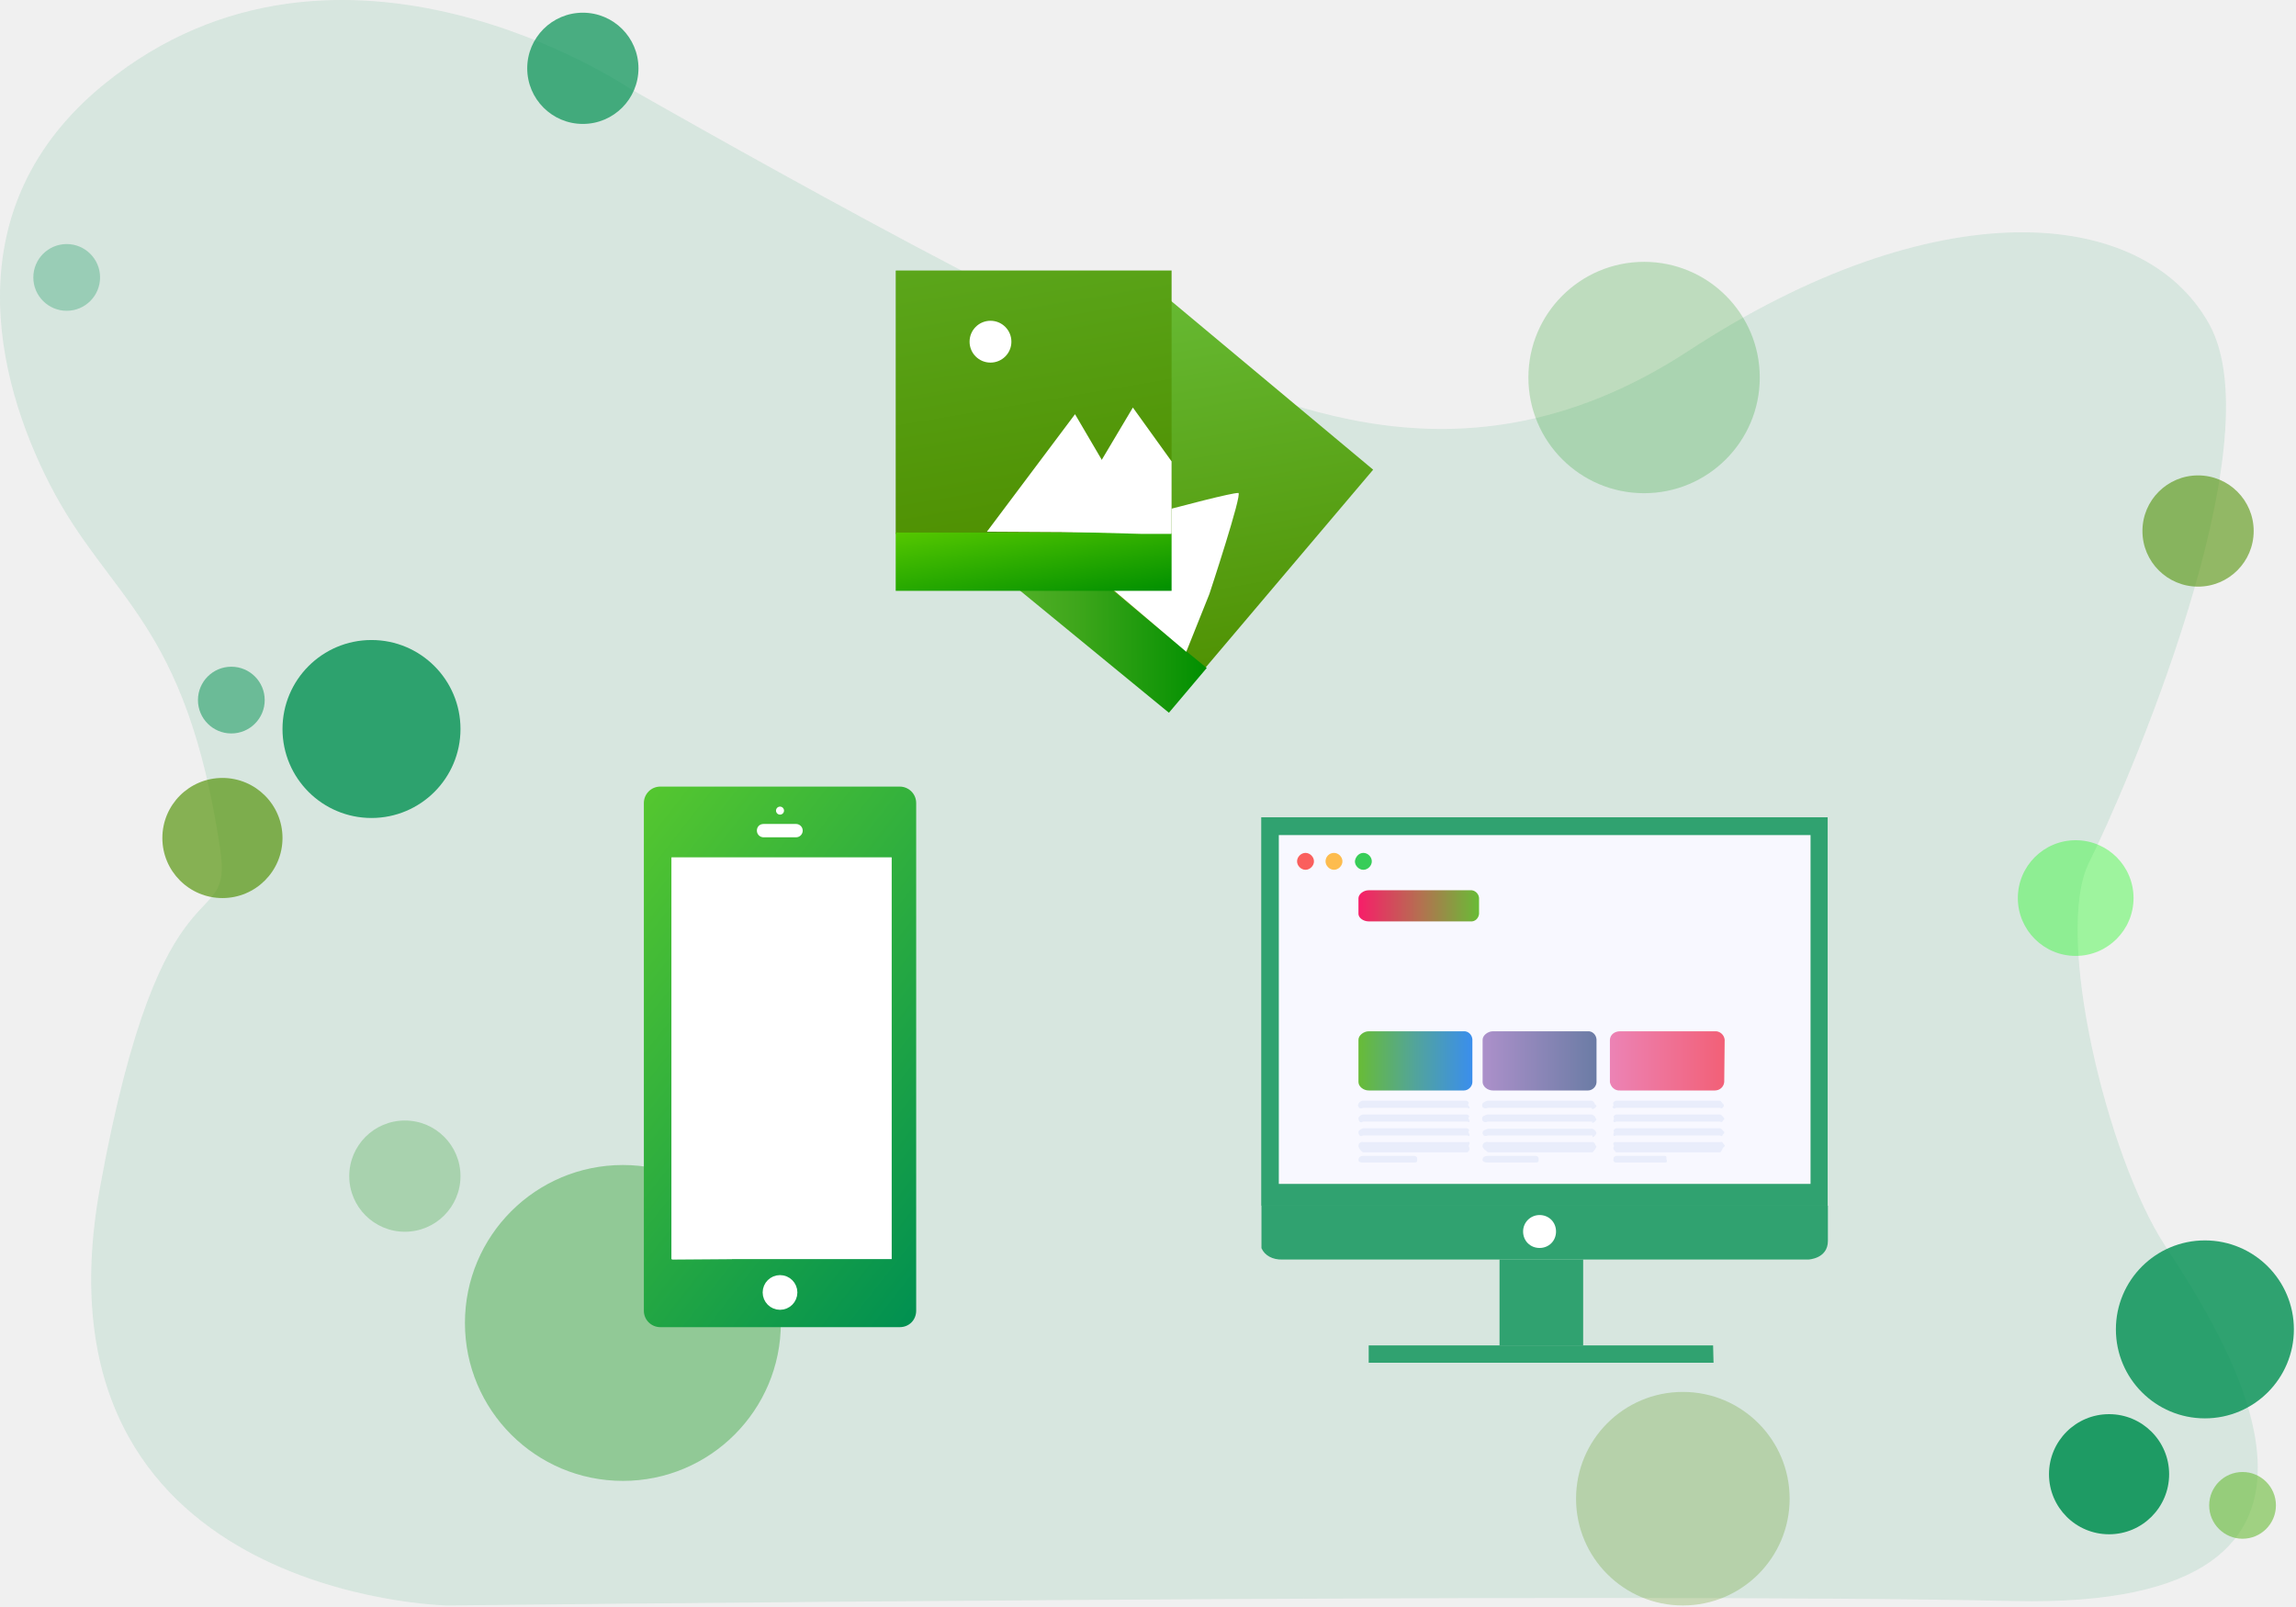
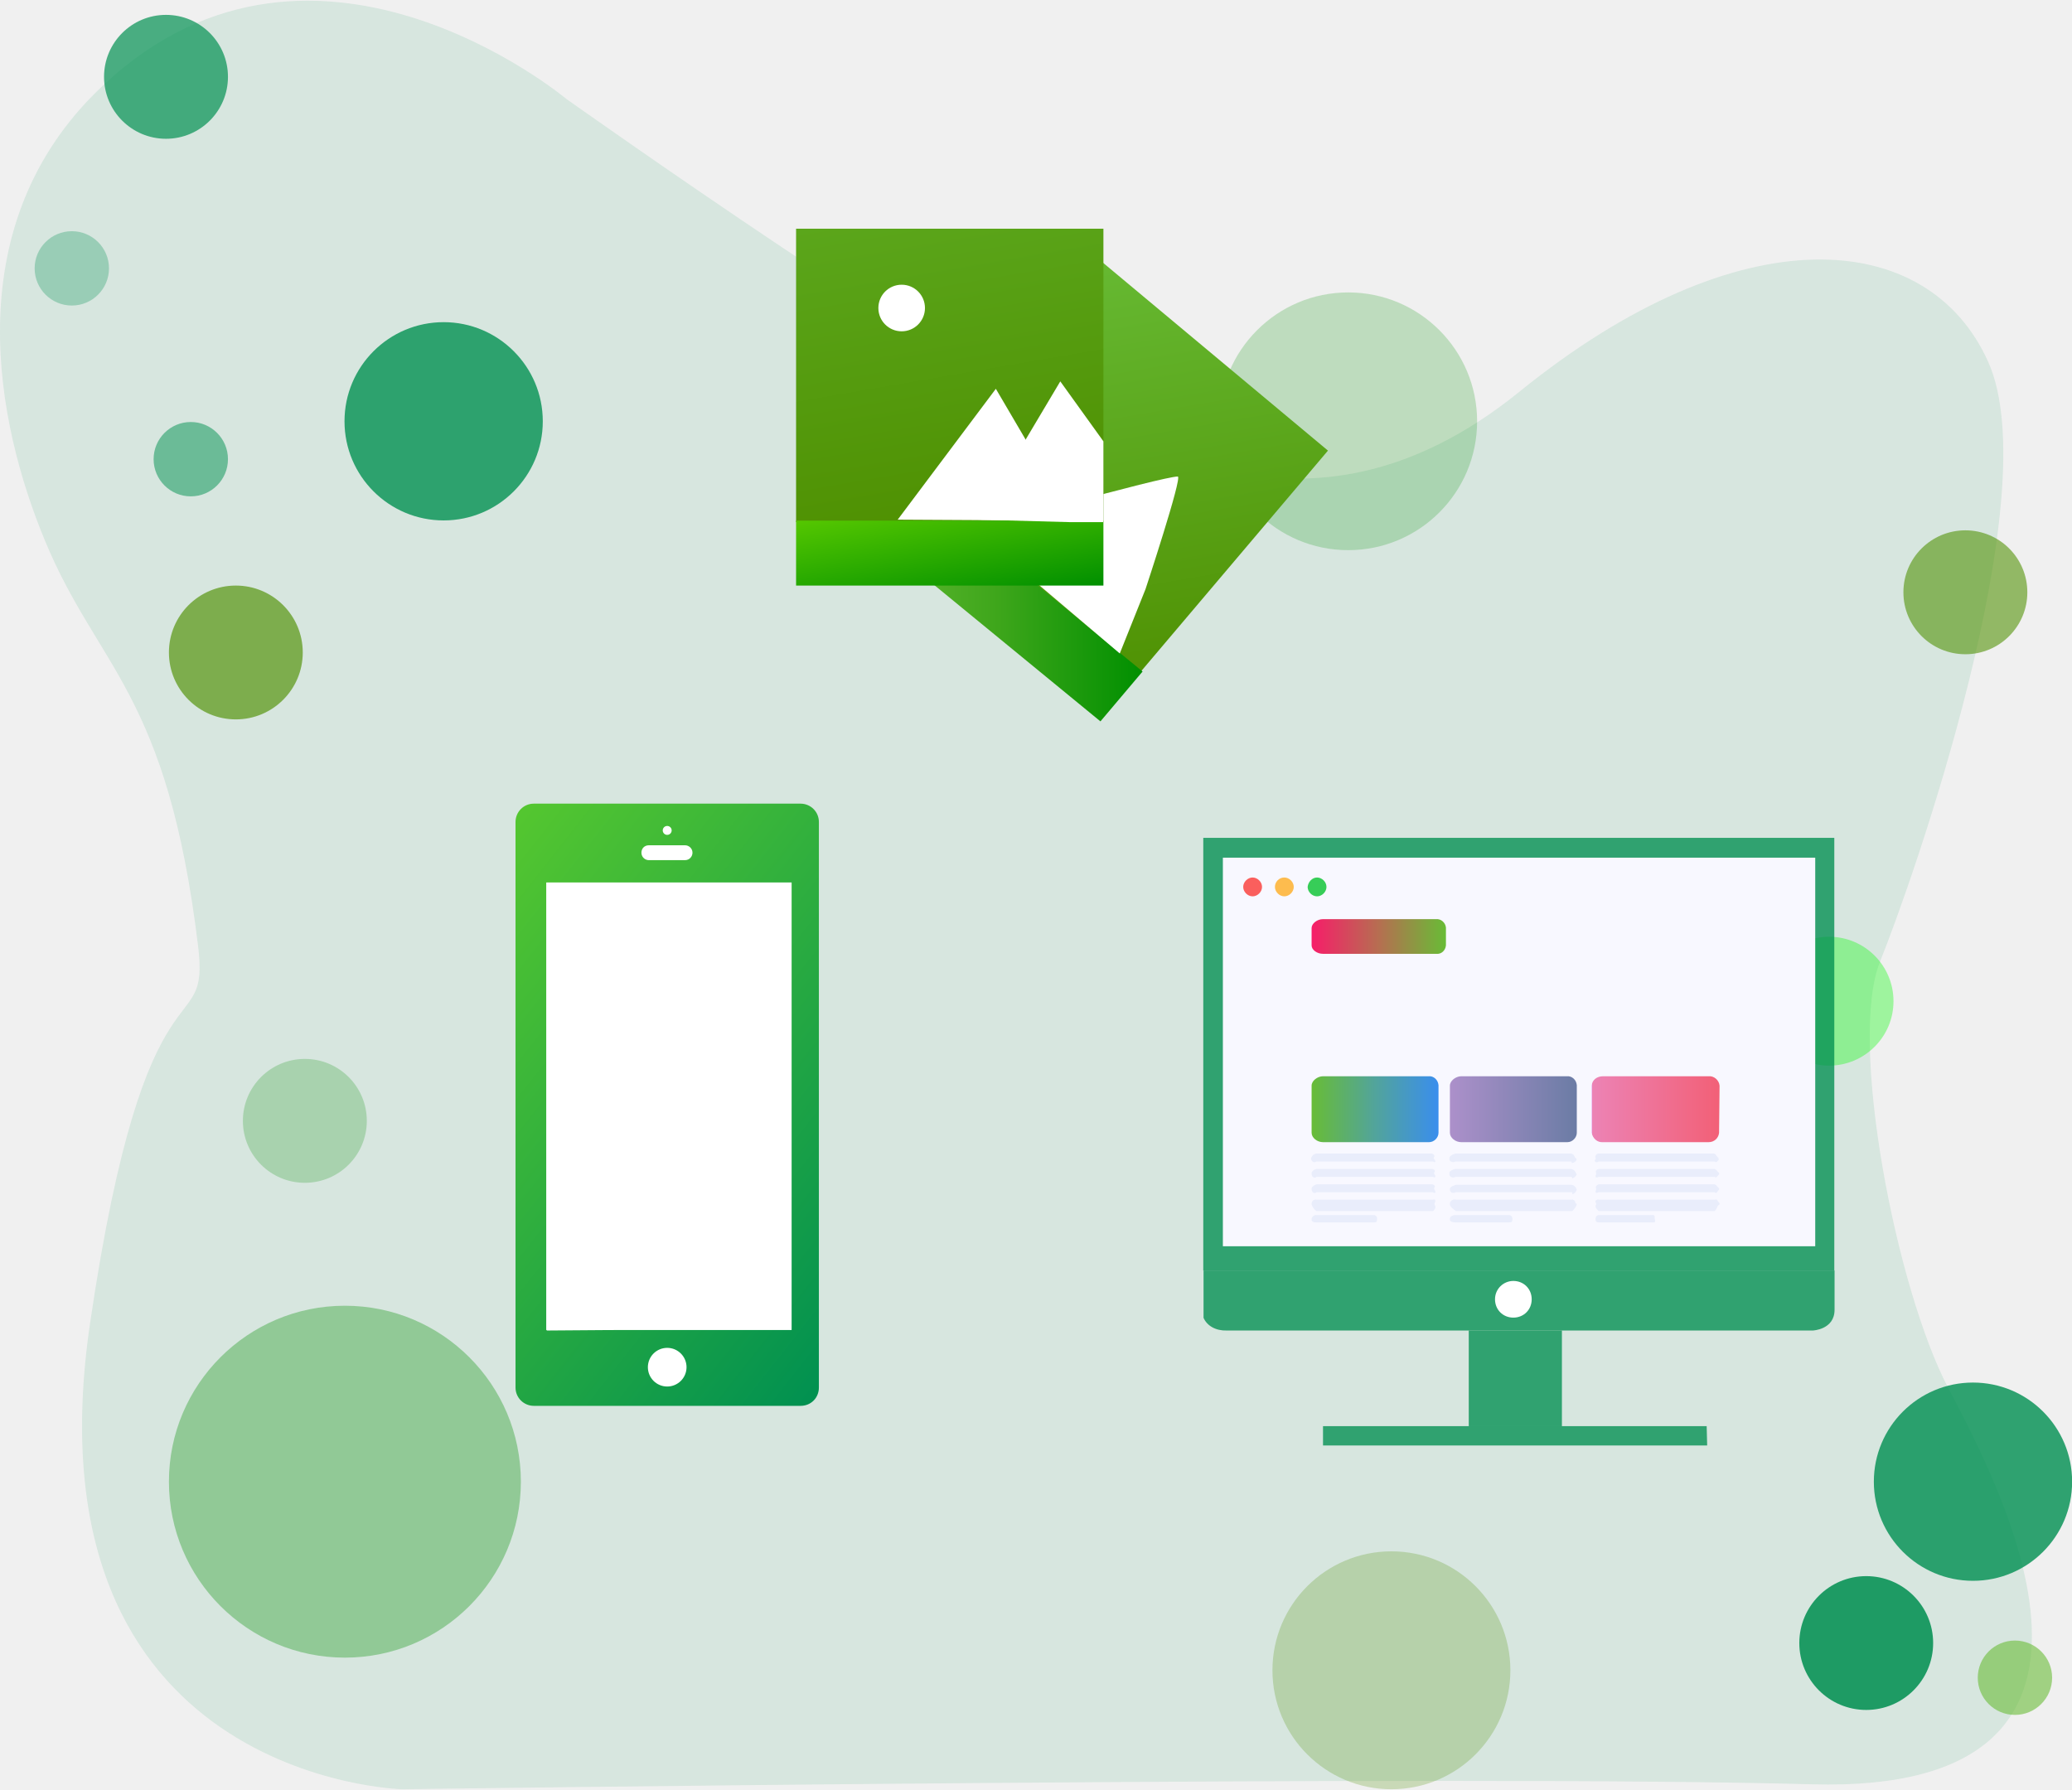
- <svg xmlns="http://www.w3.org/2000/svg" xmlns:xlink="http://www.w3.org/1999/xlink" version="1.1" viewBox="0 0 516 361" width="516" height="361">
+ <svg xmlns="http://www.w3.org/2000/svg" xmlns:xlink="http://www.w3.org/1999/xlink" version="1.1" viewBox="0 0 418 361" width="418" height="361">
  <defs>
    <linearGradient x1="0" x2="1" id="Gradient" gradientUnits="userSpaceOnUse">
      <stop offset="0" stop-color="#f71d69" />
      <stop offset=".499" stop-color="#b66e51" />
      <stop offset="1" stop-color="#68bc36" />
    </linearGradient>
-     <linearGradient id="Obj_Gradient" xlink:href="#Gradient" gradientTransform="translate(305.3 203.6) scale(27.1)" />
+     <linearGradient id="Obj_Gradient" xlink:href="#Gradient" gradientTransform="translate(264.6 188.9447) scale(27.1)" />
    <linearGradient x1="0" x2="1" id="Gradient_2" gradientUnits="userSpaceOnUse">
      <stop offset="0" stop-color="#68bc36" />
      <stop offset=".498" stop-color="#52a49b" />
      <stop offset="1" stop-color="#3a8eed" />
    </linearGradient>
-     <linearGradient id="Obj_Gradient_2" xlink:href="#Gradient_2" gradientTransform="translate(305.3 238.4458) scale(25.6)" />
+     <linearGradient id="Obj_Gradient_2" xlink:href="#Gradient_2" gradientTransform="translate(264.6 223.7905) scale(25.6)" />
    <linearGradient x1="0" x2="1" id="Gradient_3" gradientUnits="userSpaceOnUse">
      <stop offset="0" stop-color="#e5a4ed" />
      <stop offset="0" stop-color="#ac90ca" />
      <stop offset="1" stop-color="#6b7ca5" />
    </linearGradient>
-     <linearGradient id="Obj_Gradient_3" xlink:href="#Gradient_3" gradientTransform="translate(333.2 238.4458) scale(25.6)" />
+     <linearGradient id="Obj_Gradient_3" xlink:href="#Gradient_3" gradientTransform="translate(292.5 223.7905) scale(25.6)" />
    <linearGradient x1="0" x2="1" id="Gradient_4" gradientUnits="userSpaceOnUse">
      <stop offset="0" stop-color="#e5a4ed" />
      <stop offset="0" stop-color="#ec83b5" />
      <stop offset="1" stop-color="#f26077" />
    </linearGradient>
-     <linearGradient id="Obj_Gradient_4" xlink:href="#Gradient_4" gradientTransform="translate(361.8 238.45) scale(25.8)" />
+     <linearGradient id="Obj_Gradient_4" xlink:href="#Gradient_4" gradientTransform="translate(321.1 223.7947) scale(25.8)" />
    <linearGradient x1="0" x2="1" id="Gradient_5" gradientUnits="userSpaceOnUse">
      <stop offset="0" stop-color="#68bc36" />
      <stop offset=".499" stop-color="#5ba61b" />
      <stop offset="1" stop-color="#4e8f00" />
    </linearGradient>
-     <linearGradient id="Obj_Gradient_5" xlink:href="#Gradient_5" gradientTransform="translate(258.0401 61.24867) rotate(80.27449) scale(97.19957)" />
+     <linearGradient id="Obj_Gradient_5" xlink:href="#Gradient_5" gradientTransform="translate(217.3401 46.59342) rotate(80.27449) scale(97.19957)" />
    <linearGradient x1="0" x2="1" id="Gradient_6" gradientUnits="userSpaceOnUse">
      <stop offset="0" stop-color="#68bc36" />
      <stop offset=".5" stop-color="#3ea61b" />
      <stop offset="1" stop-color="#008f00" />
    </linearGradient>
-     <linearGradient id="Obj_Gradient_6" xlink:href="#Gradient_6" gradientTransform="translate(212.6815 134.837) rotate(-.2677086) scale(58.63766)" />
+     <linearGradient id="Obj_Gradient_6" xlink:href="#Gradient_6" gradientTransform="translate(171.9815 120.1817) rotate(-.2677086) scale(58.63766)" />
    <linearGradient x1="0" x2="1" id="Gradient_7" gradientUnits="userSpaceOnUse">
      <stop offset="0" stop-color="#68bc36" />
      <stop offset="0" stop-color="#5ba61b" />
      <stop offset="1" stop-color="#4e8f00" />
    </linearGradient>
-     <linearGradient id="Obj_Gradient_7" xlink:href="#Gradient_7" gradientTransform="translate(226.4869 56.48317) rotate(80.27449) scale(68.82275)" />
+     <linearGradient id="Obj_Gradient_7" xlink:href="#Gradient_7" gradientTransform="translate(185.7869 41.82792) rotate(80.27449) scale(68.82275)" />
    <linearGradient x1="0" x2="1" id="Gradient_8" gradientUnits="userSpaceOnUse">
      <stop offset="0" stop-color="#8efa00" />
      <stop offset="0" stop-color="#55c700" />
      <stop offset="1" stop-color="#008f00" />
    </linearGradient>
-     <linearGradient id="Obj_Gradient_8" xlink:href="#Gradient_8" gradientTransform="translate(230.3248 114.7254) rotate(80.27449) scale(23.38529)" />
+     <linearGradient id="Obj_Gradient_8" xlink:href="#Gradient_8" gradientTransform="translate(189.6248 100.0701) rotate(80.27449) scale(23.38529)" />
    <linearGradient x1="0" x2="1" id="Gradient_9" gradientUnits="userSpaceOnUse">
      <stop offset="0" stop-color="#8efa00" />
      <stop offset="0" stop-color="#55c72f" />
      <stop offset="1" stop-color="#009051" />
    </linearGradient>
-     <linearGradient id="Obj_Gradient_9" xlink:href="#Gradient_9" gradientTransform="translate(126.796 199.8114) rotate(37.88474) scale(122.9121)" />
+     <linearGradient id="Obj_Gradient_9" xlink:href="#Gradient_9" gradientTransform="translate(86.09597 185.1561) rotate(37.88474) scale(122.9121)" />
  </defs>
  <g id="Canvas_1" fill-opacity="1" stroke-dasharray="none" stroke-opacity="1" stroke="none" fill="none">
    <g id="Canvas_1_Layer_1">
      <g id="Group_2">
        <g id="Group_3">
          <g id="Graphic_18">
-             <path d="M 49.489 190.855 C 41.789 139.355 24.489 134.855 11.189 108.855 C -.911 85.255 -10.611 46.555 23.489 18.855 C 76.489 -24.145 141.489 19.855 141.489 19.855 C 141.489 19.855 244.489 78.855 262.489 81.855 C 280.489 84.855 324.489 114.855 379.489 78.855 C 434.489 42.855 481.489 45.855 496.489 72.855 C 511.489 99.855 477.489 177.855 469.489 193.855 C 461.489 209.855 473.489 259.855 486.489 279.855 C 499.489 299.855 540.489 361.855 452.489 359.855 C 364.489 357.855 100.489 360.855 100.489 360.855 C 100.489 360.855 5.689 359.055 22.489 266.855 C 36.489 189.855 52.489 210.855 49.489 190.855 Z" fill="#009051" fill-opacity=".107" />
+             <path d="M 39.979 191 C 33.759 139.5 19.783 135 9.039 109 C -.736 85.4 -8.572 46.7 18.975 19 C 61.791 -24 114.301 20 114.301 20 C 114.301 20 197.51 79 212.051 82 C 226.592 85 262.137 115 306.569 79 C 351.001 43 388.969 46 401.087 73 C 413.205 100 385.738 178 379.275 194 C 372.812 210 382.507 260 393.009 280 C 403.511 300 436.632 362 365.542 360 C 294.451 358 81.18 361 81.18 361 C 81.18 361 4.596 359.2 18.168 267 C 29.477 190 42.403 211 39.979 191 Z" fill="#009051" fill-opacity=".107" />
          </g>
          <g id="Graphic_17">
-             <circle cx="83.489" cy="163.855" r="20" fill="#009051" fill-opacity=".791" />
+             <circle cx="89.5" cy="85" r="20" fill="#009051" fill-opacity=".791" />
          </g>
          <g id="Graphic_16">
-             <circle cx="49.989" cy="188.355" r="13.5" fill="#4e8f00" fill-opacity=".656" />
+             <circle cx="47.578" cy="131.645" r="13.5" fill="#4e8f00" fill-opacity=".656" />
          </g>
          <g id="Graphic_15">
-             <circle cx="51.989" cy="157.355" r="7.5" fill="#009051" fill-opacity=".5" />
+             <circle cx="38.489" cy="92.645" r="7.5" fill="#009051" fill-opacity=".5" />
          </g>
          <g id="Graphic_14">
-             <circle cx="495.524" cy="298.801" r="20" fill="#009051" fill-opacity=".801" />
+             <circle cx="398.024" cy="298.946" r="20" fill="#009051" fill-opacity=".801" />
          </g>
          <g id="Graphic_13">
-             <circle cx="14.989" cy="62.355" r="7.5" fill="#009051" fill-opacity=".286" />
+             <circle cx="14.489" cy="54.145" r="7.5" fill="#009051" fill-opacity=".286" />
          </g>
          <g id="Graphic_12">
-             <circle cx="139.989" cy="297.355" r="35.5" fill="#008f00" fill-opacity=".326" />
+             <circle cx="69.578" cy="298.946" r="35.5" fill="#008f00" fill-opacity=".326" />
          </g>
          <g id="Graphic_11">
-             <circle cx="378.2" cy="336.855" r="24" fill="#4e8f00" fill-opacity=".239" />
+             <circle cx="280.7" cy="337" r="24" fill="#4e8f00" fill-opacity=".239" />
          </g>
          <g id="Graphic_10">
-             <circle cx="466.489" cy="201.855" r="13" fill="#00fa00" fill-opacity=".343" />
+             <circle cx="368.989" cy="202" r="13" fill="#00fa00" fill-opacity=".343" />
          </g>
          <g id="Graphic_9">
-             <circle cx="369.489" cy="84.855" r="26" fill="#008f00" fill-opacity=".21" />
+             <circle cx="271.989" cy="85" r="26" fill="#008f00" fill-opacity=".21" />
          </g>
          <g id="Graphic_8">
-             <circle cx="130.989" cy="15.355" r="12.5" fill="#009051" fill-opacity=".693" />
+             <circle cx="33.489" cy="15.5" r="12.5" fill="#009051" fill-opacity=".693" />
          </g>
          <g id="Graphic_7">
-             <circle cx="90.989" cy="264.355" r="12.5" fill="#008f00" fill-opacity=".221" />
+             <circle cx="61.5" cy="226.145" r="12.5" fill="#008f00" fill-opacity=".221" />
          </g>
          <g id="Graphic_6">
-             <circle cx="493.989" cy="119.355" r="12.5" fill="#4e8f00" fill-opacity=".58" />
+             <circle cx="396.489" cy="119.5" r="12.5" fill="#4e8f00" fill-opacity=".58" />
          </g>
          <g id="Graphic_5">
-             <circle cx="473.989" cy="331.355" r="13.5" fill="#009051" fill-opacity=".856" />
+             <circle cx="376.489" cy="331.5" r="13.5" fill="#009051" fill-opacity=".856" />
          </g>
          <g id="Graphic_4">
-             <circle cx="503.989" cy="338.355" r="7.5" fill="#68bc36" fill-opacity=".587" />
+             <circle cx="406.489" cy="338.5" r="7.5" fill="#68bc36" fill-opacity=".587" />
          </g>
        </g>
      </g>
      <g id="Group_19">
        <g id="Group_38">
          <g id="Graphic_67">
-             <path d="M 288.2 283.101 L 406.4 283.101 C 406.4 283.101 410.8 282.946 410.8 278.912 L 410.8 271 L 283.5 271 L 283.5 280.541 C 284.2 282.17 286 283.179 288.2 283.101" fill="#009051" fill-opacity=".774" />
+             <path d="M 247.5 268.446 L 365.7 268.446 C 365.7 268.446 370.1 268.291 370.1 264.257 L 370.1 256.345 L 242.8 256.345 L 242.8 265.886 C 243.5 267.515 245.3 268.524 247.5 268.446" fill="#009051" fill-opacity=".774" />
          </g>
          <g id="Graphic_66">
-             <rect x="283.447" y="183.7" width="127.3" height="87.3" fill="#009051" fill-opacity=".774" />
+             <rect x="242.747" y="169.045" width="127.3" height="87.3" fill="#009051" fill-opacity=".774" />
          </g>
          <g id="Graphic_65">
-             <rect x="337.004" y="283.105" width="18.793" height="19.295" fill="#009051" fill-opacity=".774" />
+             <rect x="296.304" y="268.45" width="18.793" height="19.295" fill="#009051" fill-opacity=".774" />
          </g>
          <g id="Graphic_64">
-             <path d="M 307.6 302.4 L 385 302.4 L 385.1 306.3 L 307.6 306.3 Z" fill="#009051" fill-opacity=".774" />
+             <path d="M 266.9 287.745 L 344.3 287.745 L 344.4 291.645 L 266.9 291.645 Z" fill="#009051" fill-opacity=".774" />
          </g>
          <g id="Graphic_63">
-             <path d="M 346 273.1 C 348.1 273.1 349.7 274.7 349.7 276.8 C 349.7 278.9 348.1 280.5 346 280.5 C 343.9 280.5 342.3 278.9 342.3 276.8 C 342.3 274.7 344 273.1 346 273.1" fill="white" />
+             <path d="M 305.3 258.445 C 307.4 258.445 309 260.045 309 262.145 C 309 264.245 307.4 265.845 305.3 265.845 C 303.2 265.845 301.6 264.245 301.6 262.145 C 301.6 260.045 303.3 258.445 305.3 258.445" fill="white" />
          </g>
          <g id="Graphic_62">
-             <rect x="287.4" y="187.7" width="119.5" height="78.4" fill="#f8f8ff" />
+             <rect x="246.7" y="173.045" width="119.5" height="78.4" fill="#f8f8ff" />
          </g>
          <g id="Graphic_61">
-             <path d="M 293.4 191.7 C 294.4 191.7 295.3 192.6 295.3 193.6 C 295.3 194.6 294.4 195.5 293.4 195.5 C 292.4 195.5 291.5 194.6 291.5 193.6 C 291.5 192.6 292.4 191.7 293.4 191.7" fill="#fa5f5d" />
+             <path d="M 252.7 177.045 C 253.7 177.045 254.6 177.945 254.6 178.945 C 254.6 179.945 253.7 180.845 252.7 180.845 C 251.7 180.845 250.8 179.945 250.8 178.945 C 250.8 177.945 251.7 177.045 252.7 177.045" fill="#fa5f5d" />
          </g>
          <g id="Graphic_60">
-             <path d="M 299.8 191.7 C 300.8 191.7 301.7 192.6 301.7 193.6 C 301.7 194.6 300.8 195.5 299.8 195.5 C 298.8 195.5 297.9 194.6 297.9 193.6 C 297.9 192.6 298.7 191.7 299.8 191.7" fill="#fdbc4e" />
+             <path d="M 259.1 177.045 C 260.1 177.045 261 177.945 261 178.945 C 261 179.945 260.1 180.845 259.1 180.845 C 258.1 180.845 257.2 179.945 257.2 178.945 C 257.2 177.945 258 177.045 259.1 177.045" fill="#fdbc4e" />
          </g>
          <g id="Graphic_59">
-             <path d="M 306.4 191.7 C 307.4 191.7 308.3 192.6 308.3 193.6 C 308.3 194.6 307.4 195.5 306.4 195.5 C 305.4 195.5 304.5 194.6 304.5 193.6 C 304.6 192.6 305.4 191.7 306.4 191.7" fill="#37cd58" />
+             <path d="M 265.7 177.045 C 266.7 177.045 267.6 177.945 267.6 178.945 C 267.6 179.945 266.7 180.845 265.7 180.845 C 264.7 180.845 263.8 179.945 263.8 178.945 C 263.9 177.945 264.7 177.045 265.7 177.045" fill="#37cd58" />
          </g>
          <g id="Graphic_58">
-             <path d="M 332.4 205.4 C 332.3 206.4 331.5 207.2 330.5 207.1 L 307.6 207.1 C 306.4 207.1 305.3 206.3 305.3 205.4 L 305.3 201.9 C 305.3 201 306.4 200.1 307.6 200.1 L 330.4 200.1 C 331.4 200 332.3 200.8 332.4 201.8 L 332.4 201.9 L 332.4 205.4 Z" fill="url(#Obj_Gradient)" />
+             <path d="M 291.7 190.745 C 291.6 191.745 290.8 192.545 289.8 192.445 L 266.9 192.445 C 265.7 192.445 264.6 191.645 264.6 190.745 L 264.6 187.245 C 264.6 186.345 265.7 185.445 266.9 185.445 L 289.7 185.445 C 290.7 185.345 291.6 186.145 291.7 187.145 L 291.7 187.245 L 291.7 190.745 Z" fill="url(#Obj_Gradient)" />
          </g>
          <g id="Graphic_57" />
          <g id="Graphic_56">
-             <path d="M 330.9 243.2 C 330.9 244.2 330 245.1 329 245.1 L 307.6 245.1 C 306.4 245.1 305.3 244.2 305.3 243.2 L 305.3 233.7 C 305.3 232.7 306.5 231.8 307.6 231.8 L 328.9 231.8 C 329.9 231.7 330.8 232.5 330.9 233.6 L 330.9 233.7 L 330.9 243.2 Z" fill="url(#Obj_Gradient_2)" />
+             <path d="M 290.2 228.545 C 290.2 229.545 289.3 230.445 288.3 230.445 L 266.9 230.445 C 265.7 230.445 264.6 229.545 264.6 228.545 L 264.6 219.045 C 264.6 218.045 265.8 217.145 266.9 217.145 L 288.2 217.145 C 289.2 217.045 290.1 217.845 290.2 218.945 L 290.2 219.045 L 290.2 228.545 Z" fill="url(#Obj_Gradient_2)" />
          </g>
          <g id="Graphic_55">
-             <path d="M 358.8 243.2 C 358.8 244.2 357.9 245.1 356.9 245.1 L 335.5 245.1 C 334.3 245.1 333.2 244.2 333.2 243.2 L 333.2 233.7 C 333.2 232.7 334.4 231.8 335.5 231.8 L 356.8 231.8 C 357.8 231.7 358.7 232.5 358.8 233.6 L 358.8 233.7 L 358.8 243.2 Z" fill="url(#Obj_Gradient_3)" />
+             <path d="M 318.1 228.545 C 318.1 229.545 317.2 230.445 316.2 230.445 L 294.8 230.445 C 293.6 230.445 292.5 229.545 292.5 228.545 L 292.5 219.045 C 292.5 218.045 293.7 217.145 294.8 217.145 L 316.1 217.145 C 317.1 217.045 318 217.845 318.1 218.945 L 318.1 219.045 L 318.1 228.545 Z" fill="url(#Obj_Gradient_3)" />
          </g>
          <g id="Graphic_54">
-             <path d="M 387.5 243.2 C 387.4 244.3 386.5 245.1 385.4 245.1 L 364.1 245.1 C 362.9 245.2 362 244.3 361.8 243.2 L 361.8 233.7 C 361.9 232.5 362.9 231.8 364.1 231.8 L 385.4 231.8 C 386.5 231.7 387.5 232.6 387.6 233.7 Z" fill="url(#Obj_Gradient_4)" />
+             <path d="M 346.8 228.545 C 346.7 229.645 345.8 230.445 344.7 230.445 L 323.4 230.445 C 322.2 230.545 321.3 229.645 321.1 228.545 L 321.1 219.045 C 321.2 217.845 322.2 217.145 323.4 217.145 L 344.7 217.145 C 345.8 217.045 346.8 217.945 346.9 219.045 Z" fill="url(#Obj_Gradient_4)" />
          </g>
          <g id="Graphic_53">
-             <path d="M 358.8 248.6 C 358.6 249 358.3 249.2 357.9 249.3 C 357.8 249.3 357.8 249.3 357.7 249 L 334.3 249 C 333.8 249.3 333.1 249 333.1 248.6 L 333.1 248.3 C 333.1 247.9 333.8 247.5 334.3 247.4 L 357.7 247.4 C 358.1 247.5 358.3 247.8 358.4 248.1 C 358.4 248.2 358.4 248.2 358.6 248.3 Z" fill="#e9edfb" />
+             <path d="M 318.1 233.945 C 317.9 234.345 317.6 234.545 317.2 234.645 C 317.1 234.645 317.1 234.645 317 234.345 L 293.6 234.345 C 293.1 234.645 292.4 234.345 292.4 233.945 L 292.4 233.645 C 292.4 233.245 293.1 232.845 293.6 232.745 L 317 232.745 C 317.4 232.845 317.6 233.145 317.7 233.445 C 317.7 233.545 317.7 233.545 317.9 233.645 Z" fill="#e9edfb" />
          </g>
          <g id="Graphic_52">
-             <path d="M 358.8 251.6 C 358.6 252 358.3 252.3 357.9 252.4 C 357.9 252.4 357.8 252.4 357.8 252.1 L 334.3 252.1 C 333.8 252.4 333.1 252.1 333.1 251.6 L 333.1 251.3 C 333.1 250.9 333.8 250.6 334.3 250.5 L 357.7 250.5 C 358.1 250.6 358.5 250.9 358.6 251.3 Z" fill="#e9edfb" />
+             <path d="M 318.1 236.945 C 317.9 237.345 317.6 237.645 317.2 237.745 C 317.2 237.745 317.1 237.745 317.1 237.445 L 293.6 237.445 C 293.1 237.745 292.4 237.445 292.4 236.945 L 292.4 236.645 C 292.4 236.245 293.1 235.945 293.6 235.845 L 317 235.845 C 317.4 235.945 317.8 236.245 317.9 236.645 Z" fill="#e9edfb" />
          </g>
          <g id="Graphic_51">
-             <path d="M 358.8 254.7 C 358.6 255.2 358.3 255.5 357.9 255.6 C 357.9 255.4 357.9 255.4 357.9 255.2 L 334.4 255.2 C 334 255.4 333.5 255.4 333.3 255 C 333.2 254.9 333.2 254.8 333.2 254.8 L 333.2 254.5 C 333.2 254.1 333.9 253.9 334.4 253.7 L 357.8 253.7 C 358.2 253.8 358.6 254.1 358.7 254.5 Z" fill="#e9edfb" />
+             <path d="M 318.1 240.045 C 317.9 240.545 317.6 240.845 317.2 240.945 C 317.2 240.745 317.2 240.745 317.2 240.545 L 293.7 240.545 C 293.3 240.745 292.8 240.745 292.6 240.345 C 292.5 240.245 292.5 240.145 292.5 240.145 L 292.5 239.845 C 292.5 239.445 293.2 239.245 293.7 239.045 L 317.1 239.045 C 317.5 239.145 317.9 239.445 318 239.845 Z" fill="#e9edfb" />
          </g>
          <g id="Graphic_50">
-             <path d="M 358.8 257.7 C 358.6 258.2 358.3 258.6 357.9 259 L 334.4 259 C 333.9 258.6 333.2 258.1 333.2 257.7 L 333.2 257.4 C 333.2 257 333.9 256.5 334.4 256.7 L 357.8 256.7 C 358.1 256.6 358.4 256.9 358.5 257.2 C 358.5 257.3 358.5 257.4 358.5 257.4 C 358.5 257.4 358.5 257.4 358.7 257.5 Z" fill="#e9edfb" />
+             <path d="M 318.1 243.045 C 317.9 243.545 317.6 243.945 317.2 244.345 L 293.7 244.345 C 293.2 243.945 292.5 243.445 292.5 243.045 L 292.5 242.745 C 292.5 242.345 293.2 241.845 293.7 242.045 L 317.1 242.045 C 317.4 241.945 317.7 242.245 317.8 242.545 C 317.8 242.645 317.8 242.745 317.8 242.745 C 317.8 242.745 317.8 242.745 318 242.845 Z" fill="#e9edfb" />
          </g>
          <g id="Graphic_49">
-             <path d="M 345.8 260.8 C 345.8 261.2 345.6 261.3 345.1 261.3 L 334.3 261.3 C 333.8 261.3 333.2 261.1 333.2 260.8 L 333.2 260.5 C 333.2 260.1 333.8 259.8 334.3 259.8 L 345.1 259.8 C 345.5 259.8 345.8 260.1 345.8 260.5 Z" fill="#e9edfb" />
+             <path d="M 305.1 246.145 C 305.1 246.545 304.9 246.645 304.4 246.645 L 293.6 246.645 C 293.1 246.645 292.5 246.445 292.5 246.145 L 292.5 245.845 C 292.5 245.445 293.1 245.145 293.6 245.145 L 304.4 245.145 C 304.8 245.145 305.1 245.445 305.1 245.845 Z" fill="#e9edfb" />
          </g>
          <g id="Graphic_48">
-             <path d="M 387.5 248.6 C 387 249 387.1 249.3 386.6 249 L 363.2 249 C 362.8 249.3 362.4 249.1 362.4 248.7 C 362.4 248.7 362.4 248.7 362.6 248.6 L 362.6 248.3 C 362.4 247.9 362.7 247.5 363.1 247.4 L 386.5 247.4 C 387 247.6 386.9 247.9 387.4 248.3 L 387.4 248.6 Z" fill="#e9edfb" />
+             <path d="M 346.8 233.945 C 346.3 234.345 346.4 234.645 345.9 234.345 L 322.5 234.345 C 322.1 234.645 321.7 234.445 321.7 234.045 C 321.7 234.045 321.7 234.045 321.9 233.945 L 321.9 233.645 C 321.7 233.245 322 232.845 322.4 232.745 L 345.8 232.745 C 346.3 232.945 346.2 233.245 346.7 233.645 L 346.7 233.945 Z" fill="#e9edfb" />
          </g>
          <g id="Graphic_47">
-             <path d="M 387.5 251.6 C 387 252 387.1 252.4 386.6 252.1 L 363.2 252.1 C 362.7 252.4 362.4 252.1 362.7 251.6 L 362.7 251.3 C 362.5 250.9 362.8 250.6 363.2 250.5 L 386.6 250.5 C 387.1 250.7 387 250.9 387.5 251.3 Z" fill="#e9edfb" />
+             <path d="M 346.8 236.945 C 346.3 237.345 346.4 237.745 345.9 237.445 L 322.5 237.445 C 322 237.745 321.7 237.445 322 236.945 L 322 236.645 C 321.8 236.245 322.1 235.945 322.5 235.845 L 345.9 235.845 C 346.4 236.045 346.3 236.245 346.8 236.645 Z" fill="#e9edfb" />
          </g>
          <g id="Graphic_46">
-             <path d="M 387.5 254.7 C 387 255.1 387.1 255.6 386.6 255.2 L 363.2 255.2 C 362.7 255.5 362.4 255.2 362.7 254.7 L 362.7 254.4 C 362.5 254 362.8 253.8 363.2 253.6 L 386.6 253.6 C 387.1 253.8 387 254 387.5 254.4 Z" fill="#e9edfb" />
+             <path d="M 346.8 240.045 C 346.3 240.445 346.4 240.945 345.9 240.545 L 322.5 240.545 C 322 240.845 321.7 240.545 322 240.045 L 322 239.745 C 321.8 239.345 322.1 239.145 322.5 238.945 L 345.9 238.945 C 346.4 239.145 346.3 239.345 346.8 239.745 Z" fill="#e9edfb" />
          </g>
          <g id="Graphic_45">
-             <path d="M 387.5 257.7 C 387 258.1 387.1 258.6 386.6 259 L 363.2 259 C 362.7 258.5 362.4 258.1 362.7 257.7 L 362.7 257.4 C 362.5 257.2 362.5 256.9 362.7 256.8 C 362.9 256.7 363 256.6 363.2 256.7 L 386.7 256.7 C 387.2 256.5 387.1 257 387.6 257.4 L 387.6 257.7 Z" fill="#e9edfb" />
+             <path d="M 346.8 243.045 C 346.3 243.445 346.4 243.945 345.9 244.345 L 322.5 244.345 C 322 243.845 321.7 243.445 322 243.045 L 322 242.745 C 321.8 242.545 321.8 242.245 322 242.145 C 322.2 242.045 322.3 241.945 322.5 242.045 L 346 242.045 C 346.5 241.845 346.4 242.345 346.9 242.745 L 346.9 243.045 Z" fill="#e9edfb" />
          </g>
          <g id="Graphic_44">
-             <path d="M 374.6 260.8 C 374.6 261.2 374.6 261.3 374.2 261.3 L 363.3 261.3 C 362.8 261.3 362.6 261.1 362.6 260.8 L 362.6 260.5 C 362.6 260.1 362.9 259.8 363.3 259.8 L 374.1 259.8 C 374.6 259.8 374.5 260.1 374.5 260.5 Z" fill="#e9edfb" />
+             <path d="M 333.9 246.145 C 333.9 246.545 333.9 246.645 333.5 246.645 L 322.6 246.645 C 322.1 246.645 321.9 246.445 321.9 246.145 L 321.9 245.845 C 321.9 245.445 322.2 245.145 322.6 245.145 L 333.4 245.145 C 333.9 245.145 333.8 245.445 333.8 245.845 Z" fill="#e9edfb" />
          </g>
          <g id="Graphic_43">
-             <path d="M 330.1 248.6 C 330.4 249 330.3 249.3 329.8 249 L 306.3 249 C 306 249.2 305.6 249.2 305.4 248.9 C 305.3 248.8 305.3 248.7 305.2 248.6 L 305.2 248.3 C 305.4 247.8 305.7 247.5 306.2 247.4 L 329.6 247.4 C 330.1 247.6 330.2 247.9 329.9 248.3 Z" fill="#e9edfb" />
+             <path d="M 289.4 233.945 C 289.7 234.345 289.6 234.645 289.1 234.345 L 265.6 234.345 C 265.3 234.545 264.9 234.545 264.7 234.245 C 264.6 234.145 264.6 234.045 264.5 233.945 L 264.5 233.645 C 264.7 233.145 265 232.845 265.5 232.745 L 288.9 232.745 C 289.4 232.945 289.5 233.245 289.2 233.645 Z" fill="#e9edfb" />
          </g>
          <g id="Graphic_42">
-             <path d="M 330.1 251.6 C 330.4 252 330.3 252.4 329.8 252.1 L 306.3 252.1 C 305.8 252.5 305.4 252.1 305.3 251.6 L 305.3 251.3 C 305.4 250.9 305.8 250.6 306.3 250.5 L 329.7 250.5 C 330.2 250.7 330.3 250.9 330 251.3 Z" fill="#e9edfb" />
+             <path d="M 289.4 236.945 C 289.7 237.345 289.6 237.745 289.1 237.445 L 265.6 237.445 C 265.1 237.845 264.7 237.445 264.6 236.945 L 264.6 236.645 C 264.7 236.245 265.1 235.945 265.6 235.845 L 289 235.845 C 289.5 236.045 289.6 236.245 289.3 236.645 Z" fill="#e9edfb" />
          </g>
          <g id="Graphic_41">
-             <path d="M 330.1 254.7 C 330.4 255.1 330.3 255.6 329.8 255.2 L 306.3 255.2 C 305.8 255.6 305.4 255.2 305.3 254.7 L 305.3 254.4 C 305.4 254 305.8 253.8 306.3 253.6 L 329.7 253.6 C 330.2 253.8 330.3 254 330 254.4 Z" fill="#e9edfb" />
+             <path d="M 289.4 240.045 C 289.7 240.445 289.6 240.945 289.1 240.545 L 265.6 240.545 C 265.1 240.945 264.7 240.545 264.6 240.045 L 264.6 239.745 C 264.7 239.345 265.1 239.145 265.6 238.945 L 289 238.945 C 289.5 239.145 289.6 239.345 289.3 239.745 Z" fill="#e9edfb" />
          </g>
          <g id="Graphic_40">
-             <path d="M 323.1 256.7 L 329.8 256.7 C 330.3 256.5 330.4 257 330.1 257.4 L 330.1 257.7 C 330.4 258.1 330.3 258.6 329.8 259 L 306.3 259 C 305.8 258.7 305.5 258.2 305.3 257.7 L 305.3 257.4 C 305.4 256.9 305.8 256.6 306.3 256.7 L 323.1 256.7" fill="#e9edfb" />
+             <path d="M 282.4 242.045 L 289.1 242.045 C 289.6 241.845 289.7 242.345 289.4 242.745 L 289.4 243.045 C 289.7 243.445 289.6 243.945 289.1 244.345 L 265.6 244.345 C 265.1 244.045 264.8 243.545 264.6 243.045 L 264.6 242.745 C 264.7 242.245 265.1 241.945 265.6 242.045 L 282.4 242.045" fill="#e9edfb" />
          </g>
          <g id="Graphic_39">
-             <path d="M 318.5 260.8 C 318.5 261.2 318.3 261.3 317.8 261.3 L 306.2 261.3 C 305.7 261.3 305.3 261.1 305.3 260.8 L 305.3 260.5 C 305.4 260.1 305.8 259.8 306.2 259.8 L 317.8 259.8 C 318.2 259.8 318.5 260.1 318.5 260.4 C 318.5 260.4 318.5 260.4 318.5 260.5 Z" fill="#e9edfb" />
+             <path d="M 277.8 246.145 C 277.8 246.545 277.6 246.645 277.1 246.645 L 265.5 246.645 C 265 246.645 264.6 246.445 264.6 246.145 L 264.6 245.845 C 264.7 245.445 265.1 245.145 265.5 245.145 L 277.1 245.145 C 277.5 245.145 277.8 245.445 277.8 245.745 C 277.8 245.745 277.8 245.745 277.8 245.845 Z" fill="#e9edfb" />
          </g>
        </g>
        <g id="Group_28">
          <g id="Graphic_37">
-             <path d="M 223.9 112.833 L 262.541 67.1 L 308.6 105.569 L 269.959 151.2 Z" fill="url(#Obj_Gradient_5)" />
+             <path d="M 183.2 98.178 L 221.84 52.445 L 267.9 90.914 L 229.26 136.545 Z" fill="url(#Obj_Gradient_5)" />
          </g>
          <g id="Graphic_36">
-             <path d="M 212.8 119.262 L 221.3 109.2 L 271.2 150.138 L 262.7 160.2 Z" fill="url(#Obj_Gradient_6)" />
+             <path d="M 172.1 104.607 L 180.6 94.545 L 230.5 135.483 L 222 145.545 Z" fill="url(#Obj_Gradient_6)" />
          </g>
          <g id="Graphic_35">
-             <path d="M 278.3 110.8 C 275.1 110.8 237.1 121.5 237.1 121.5 L 266.6 146.5 L 271.8 133.5 C 271.8 133.5 279.3 110.8 278.3 110.8 Z" fill="white" />
+             <path d="M 237.6 96.145 C 234.4 96.145 196.4 106.845 196.4 106.845 L 225.9 131.845 L 231.1 118.845 C 231.1 118.845 238.6 96.145 237.6 96.145 Z" fill="white" />
          </g>
          <g id="Graphic_34">
-             <rect x="201.3" y="60.8" width="62" height="59.2" fill="url(#Obj_Gradient_7)" />
+             <rect x="160.6" y="46.145" width="62" height="59.2" fill="url(#Obj_Gradient_7)" />
          </g>
          <g id="Graphic_33" />
          <g id="Graphic_32">
-             <rect x="201.3" y="119.7" width="62" height="13.1" fill="url(#Obj_Gradient_8)" />
+             <rect x="160.6" y="105.045" width="62" height="13.1" fill="url(#Obj_Gradient_8)" />
          </g>
          <g id="Graphic_31">
-             <path d="M 238 119.5 L 254.6 91.6 L 263.3 103.7 L 263.3 120 L 256.5 120 Z" fill="white" />
+             <path d="M 197.3 104.845 L 213.9 76.945 L 222.6 89.045 L 222.6 105.345 L 215.8 105.345 Z" fill="white" />
          </g>
          <g id="Graphic_30">
-             <path d="M 221.8 119.5 L 241.6 93.1 L 257.2 119.7 Z" fill="white" />
+             <path d="M 181.1 104.845 L 200.9 78.445 L 216.5 105.045 Z" fill="white" />
          </g>
          <g id="Graphic_29">
-             <path d="M 222.6 72.1 C 225.2 72.1 227.3 74.2 227.3 76.8 C 227.3 79.4 225.2 81.5 222.6 81.5 C 220 81.5 217.9 79.4 217.9 76.8 C 217.9 74.2 220 72.1 222.6 72.1" fill="white" />
+             <path d="M 181.9 57.445 C 184.5 57.445 186.6 59.545 186.6 62.145 C 186.6 64.745 184.5 66.845 181.9 66.845 C 179.3 66.845 177.2 64.745 177.2 62.145 C 177.2 59.545 179.3 57.445 181.9 57.445" fill="white" />
          </g>
        </g>
        <g id="Group_20">
          <g id="Graphic_27">
-             <path d="M 205.9 294.6 C 205.9 296.7 204.3 298.3 202.2 298.3 L 148.4 298.3 C 146.4 298.3 144.7 296.7 144.7 294.6 L 144.7 180.5 C 144.7 178.5 146.3 176.8 148.4 176.8 L 202.2 176.8 C 204.2 176.8 205.9 178.4 205.9 180.5 Z" fill="url(#Obj_Gradient_9)" />
+             <path d="M 165.2 279.945 C 165.2 282.045 163.6 283.645 161.5 283.645 L 107.7 283.645 C 105.7 283.645 104 282.045 104 279.945 L 104 165.845 C 104 163.845 105.6 162.145 107.7 162.145 L 161.5 162.145 C 163.5 162.145 165.2 163.745 165.2 165.845 Z" fill="url(#Obj_Gradient_9)" />
          </g>
          <g id="Graphic_26">
-             <rect x="150.9" y="192.7" width="49.5" height="90.3" fill="white" />
+             <rect x="110.2" y="178.045" width="49.5" height="90.3" fill="white" />
          </g>
          <g id="Graphic_25">
-             <path d="M 151 283.1 L 151 192.9 L 184.3 192.8 L 164.5 283 Z" fill="white" />
+             <path d="M 110.3 268.445 L 110.3 178.245 L 143.6 178.145 L 123.8 268.345 Z" fill="white" />
          </g>
          <g id="Graphic_24">
-             <path d="M 171.6 185.7 L 178.9 185.7 C 179.4 185.7 179.9 186.1 179.9 186.7 C 179.9 187.2 179.5 187.7 178.9 187.7 L 171.6 187.7 C 171.1 187.7 170.6 187.3 170.6 186.7 C 170.6 186.1 171 185.7 171.6 185.7 Z" fill="white" />
-             <path d="M 171.6 185.7 L 178.9 185.7 C 179.4 185.7 179.9 186.1 179.9 186.7 C 179.9 187.2 179.5 187.7 178.9 187.7 L 171.6 187.7 C 171.1 187.7 170.6 187.3 170.6 186.7 C 170.6 186.1 171 185.7 171.6 185.7 Z" stroke="white" stroke-linecap="butt" stroke-linejoin="round" stroke-width="1" />
+             <path d="M 130.9 171.045 L 138.2 171.045 C 138.7 171.045 139.2 171.445 139.2 172.045 C 139.2 172.545 138.8 173.045 138.2 173.045 L 130.9 173.045 C 130.4 173.045 129.9 172.645 129.9 172.045 C 129.9 171.445 130.3 171.045 130.9 171.045 Z" fill="white" />
+             <path d="M 130.9 171.045 L 138.2 171.045 C 138.7 171.045 139.2 171.445 139.2 172.045 C 139.2 172.545 138.8 173.045 138.2 173.045 L 130.9 173.045 C 130.4 173.045 129.9 172.645 129.9 172.045 C 129.9 171.445 130.3 171.045 130.9 171.045 Z" stroke="white" stroke-linecap="butt" stroke-linejoin="round" stroke-width="1" />
          </g>
          <g id="Graphic_23">
-             <circle cx="175.3" cy="182.2" r="0.9" fill="white" />
+             <circle cx="134.6" cy="167.545" r="0.9" fill="white" />
          </g>
          <g id="Graphic_22" />
          <g id="Graphic_21">
-             <circle cx="175.3" cy="290.5" r="2.9" fill="white" />
-             <circle cx="175.3" cy="290.5" r="2.9" stroke="white" stroke-linecap="butt" stroke-linejoin="round" stroke-width="2" />
+             <circle cx="134.6" cy="275.845" r="2.9" fill="white" />
+             <circle cx="134.6" cy="275.845" r="2.9" stroke="white" stroke-linecap="butt" stroke-linejoin="round" stroke-width="2" />
          </g>
        </g>
      </g>
    </g>
  </g>
</svg>
